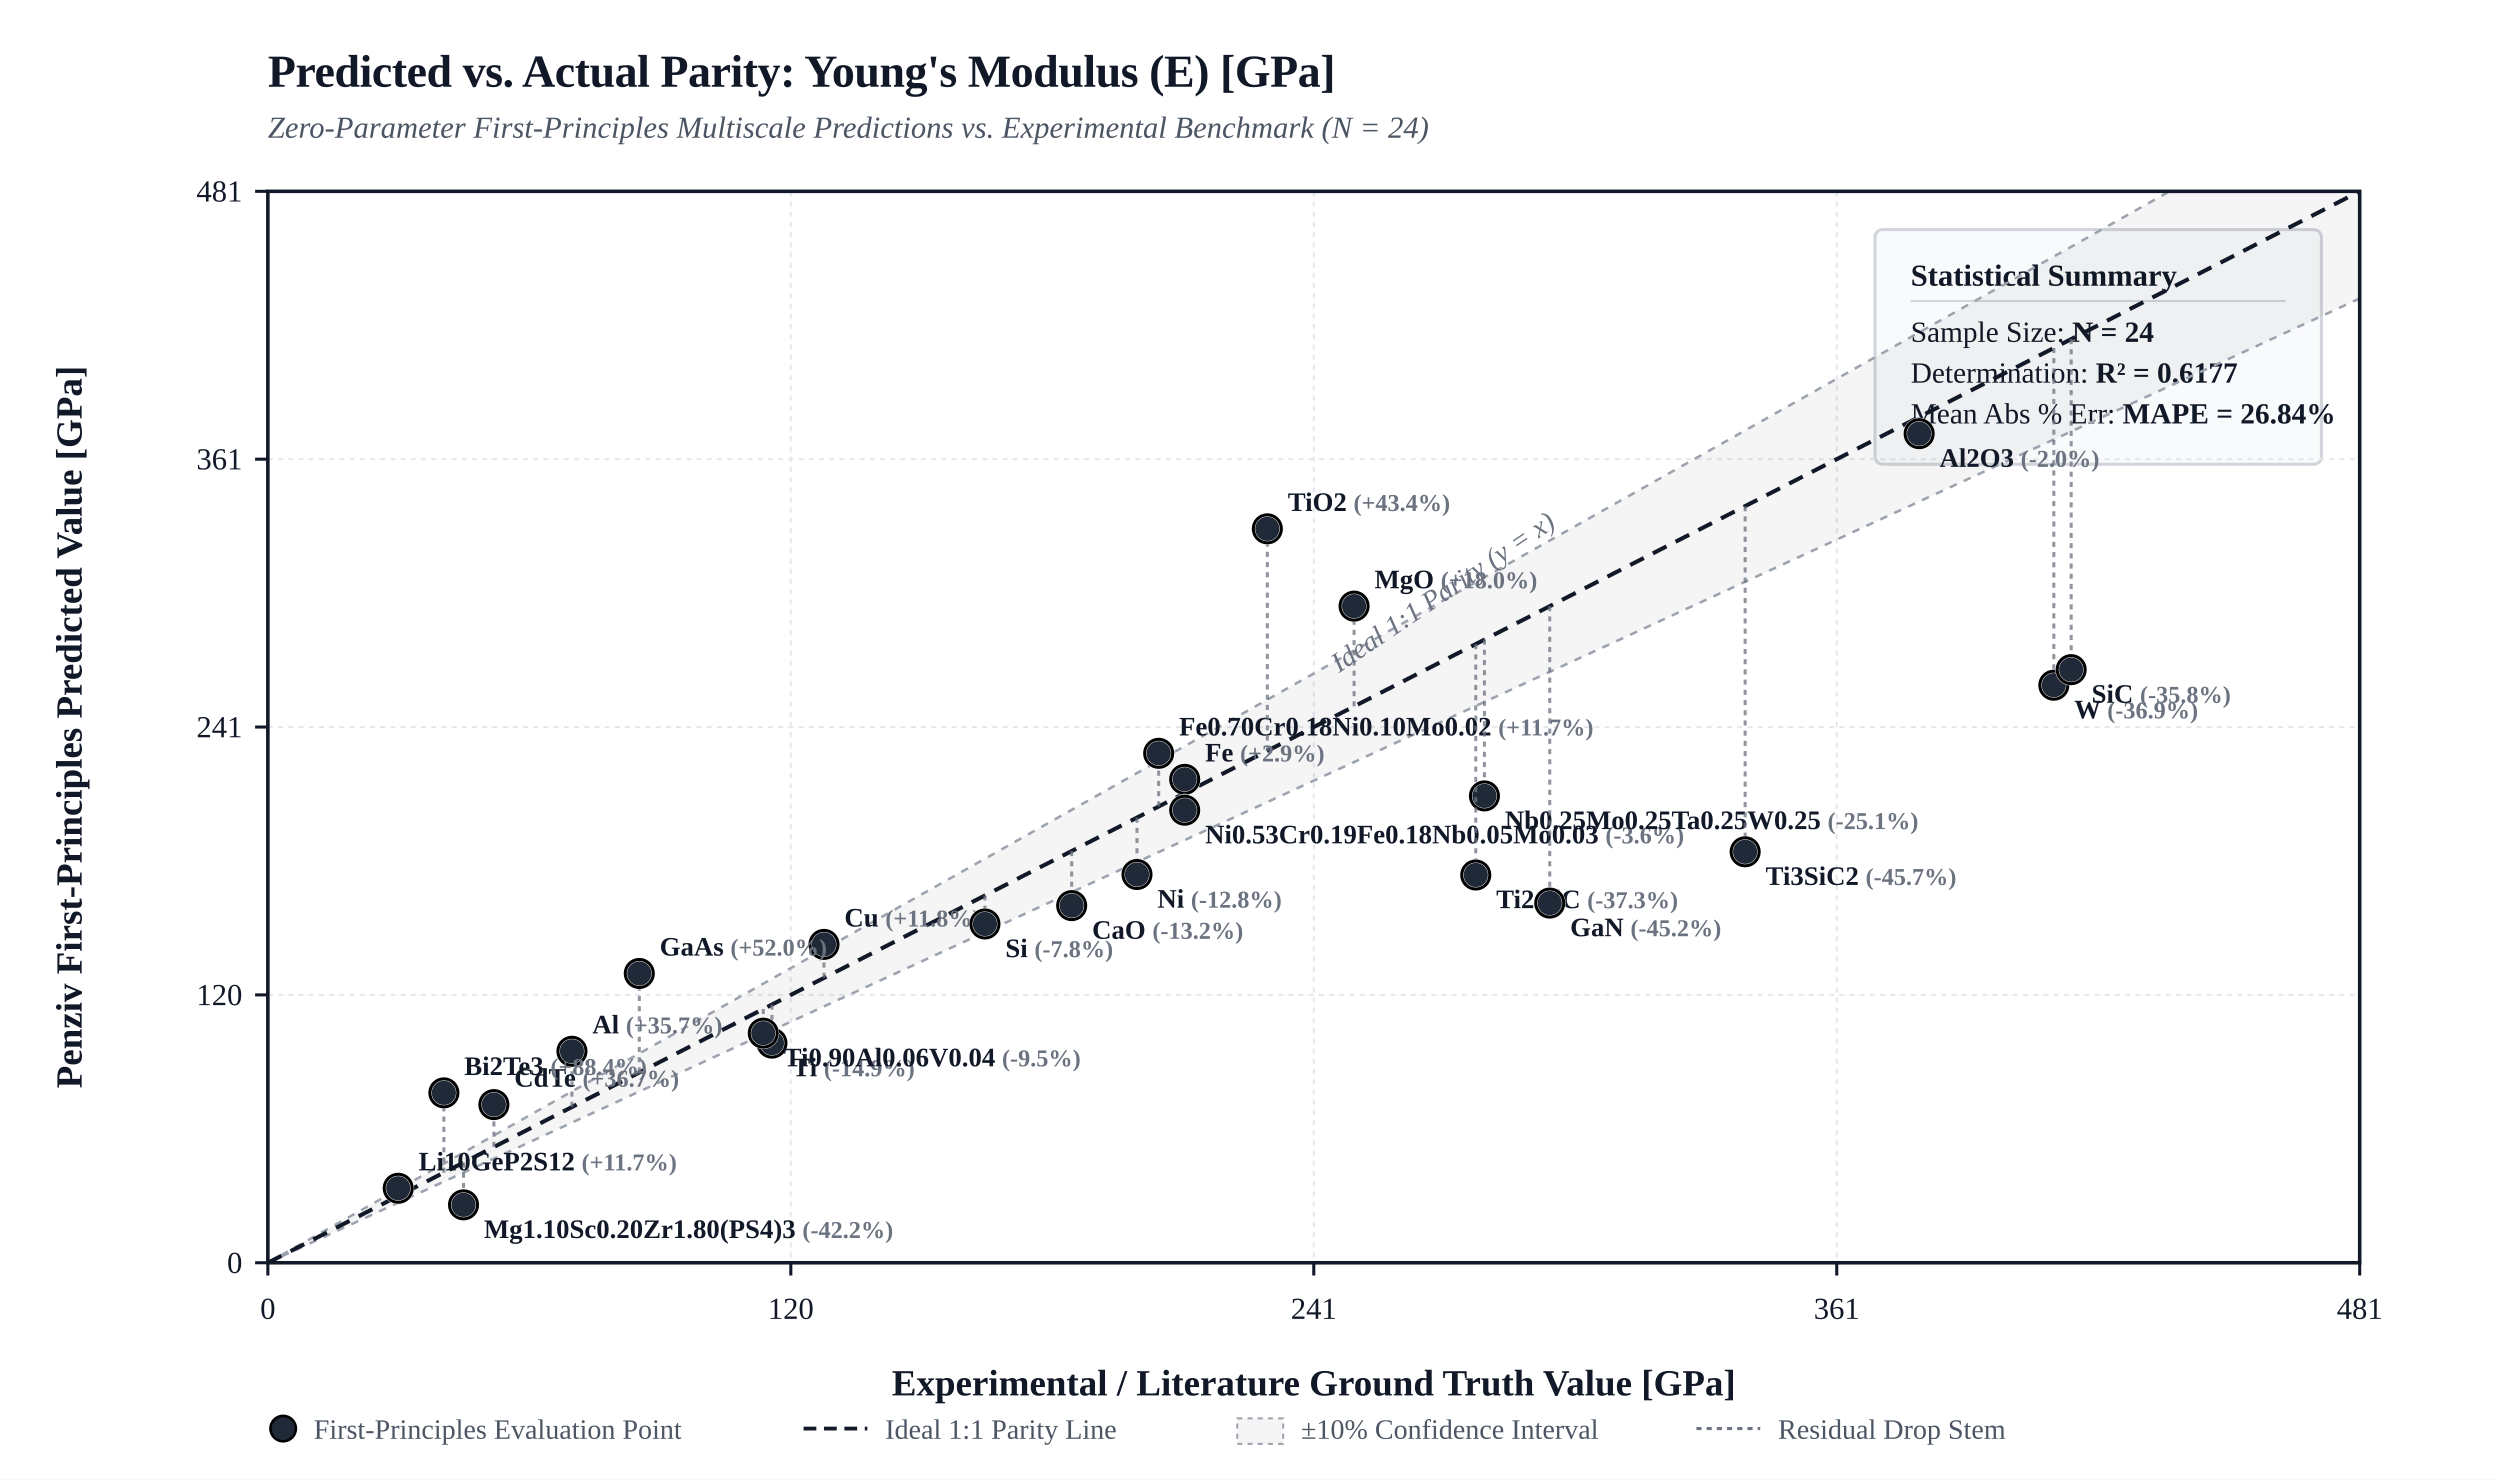
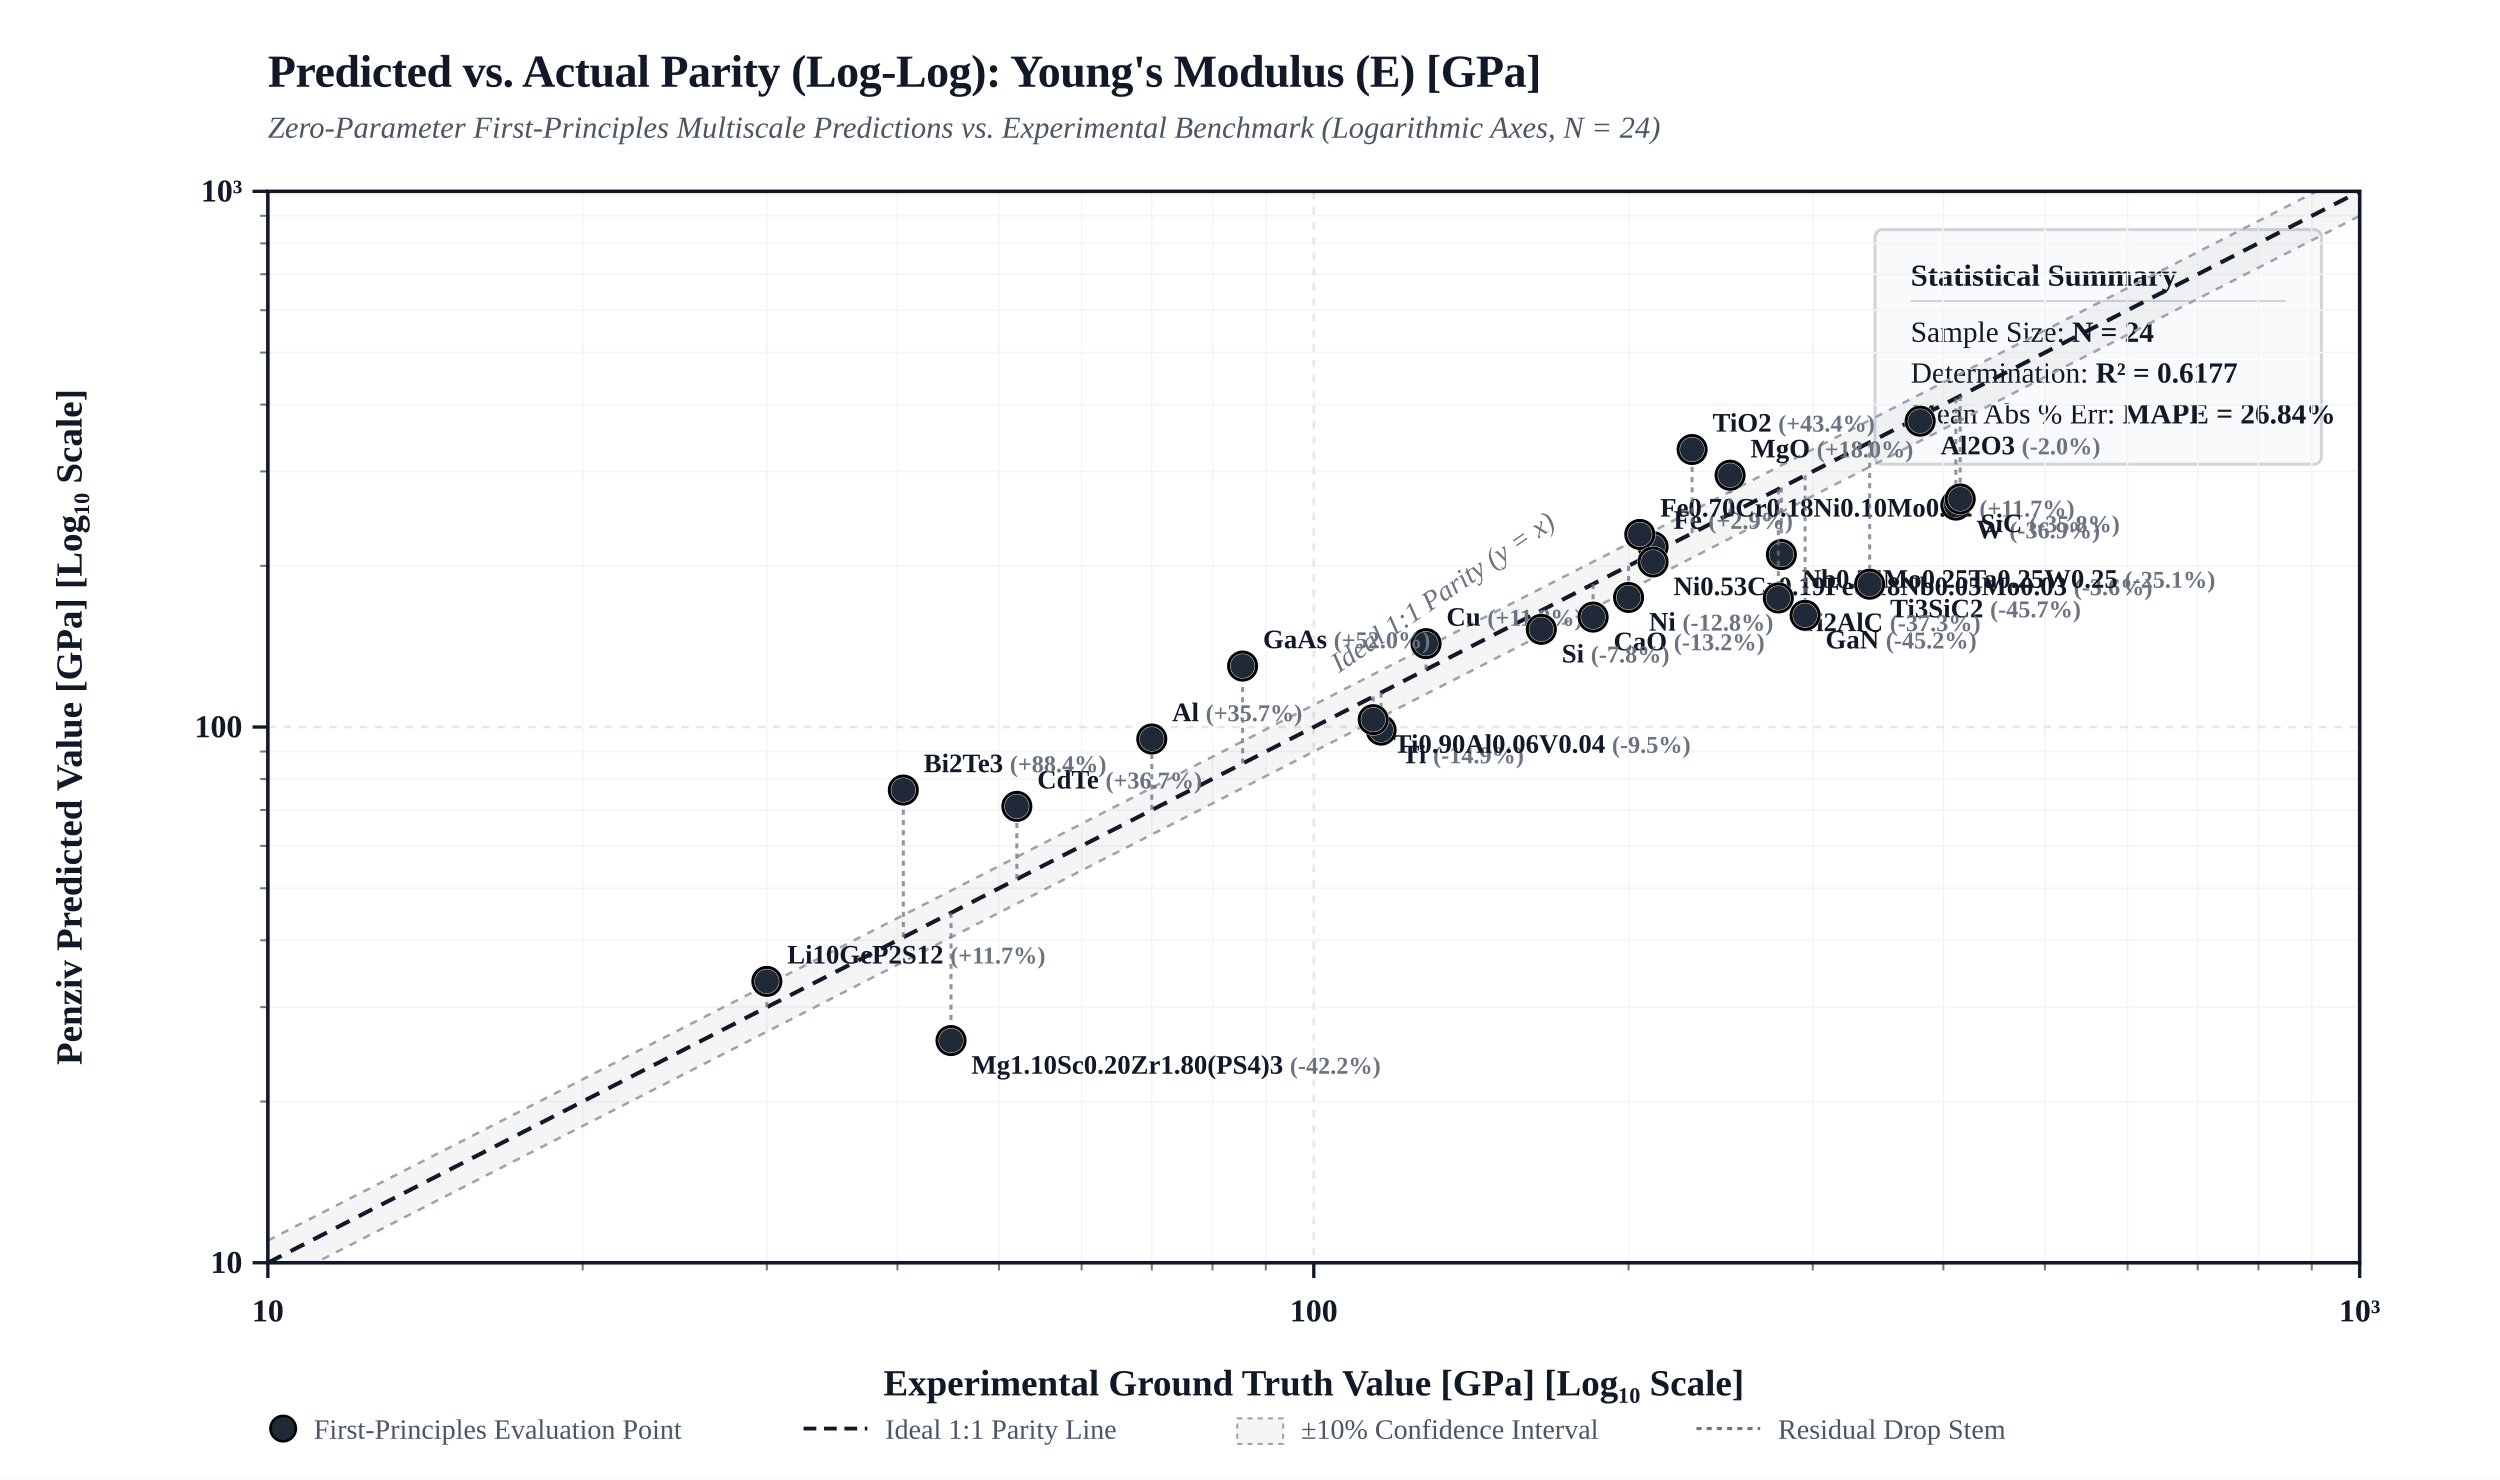
<svg xmlns="http://www.w3.org/2000/svg" viewBox="0 0 980 580" width="100%" height="auto" style="background-color: #FFFFFF; border: 1px solid #E5E7EB; border-radius: 4px; font-family: 'Times New Roman', Times, 'DejaVu Serif', 'TeX Gyre Termes', Georgia, serif;">
  <defs>
    <clipPath id="plotClip">
      <rect x="105" y="75" width="820" height="420" />
    </clipPath>
  </defs>
  <rect x="0" y="0" width="980" height="580" fill="#FFFFFF" />
-   <text x="105" y="34" fill="#111827" font-size="18" font-weight="bold" letter-spacing="-0.01em">Predicted vs. Actual Parity: Young's Modulus (E) [GPa]</text>
-   <text x="105" y="54" fill="#4B5563" font-size="12" font-style="italic">Zero-Parameter First-Principles Multiscale Predictions vs. Experimental Benchmark (N = 24)</text>
+   <text x="105" y="34" fill="#111827" font-size="18" font-weight="bold" letter-spacing="-0.01em">Predicted vs. Actual Parity (Log-Log): Young's Modulus (E) [GPa]</text>
+   <text x="105" y="54" fill="#4B5563" font-size="12" font-style="italic">Zero-Parameter First-Principles Multiscale Predictions vs. Experimental Benchmark (Logarithmic Axes, N = 24)</text>
  <g transform="translate(735, 90)">
    <rect width="175" height="92" rx="3" fill="#F9FAFB" stroke="#D1D5DB" stroke-width="1.2" />
    <text x="14" y="22" fill="#111827" font-size="12" font-weight="bold">Statistical Summary</text>
    <line x1="14" y1="28" x2="161" y2="28" stroke="#D1D5DB" stroke-width="0.8" />
    <text x="14" y="44" fill="#111827" font-size="11.5">Sample Size: <tspan font-weight="bold">N = 24</tspan>
    </text>
    <text x="14" y="60" fill="#111827" font-size="11.5">Determination: <tspan font-weight="bold">R² = 0.6177</tspan>
    </text>
    <text x="14" y="76" fill="#111827" font-size="11.5">Mean Abs % Err: <tspan font-weight="bold">MAPE = 26.84%</tspan>
    </text>
  </g>
-   <line x1="105.0" y1="75" x2="105.0" y2="495" stroke="#E5E7EB" stroke-width="0.8" stroke-dasharray="2,2" />
-   <line x1="105" y1="495.0" x2="925" y2="495.0" stroke="#E5E7EB" stroke-width="0.8" stroke-dasharray="2,2" />
-   <line x1="100" y1="495.0" x2="105" y2="495.0" stroke="#111827" stroke-width="1.2" />
-   <text x="95" y="499.0" fill="#111827" font-size="12" font-weight="500" text-anchor="end">0</text>
-   <line x1="105.0" y1="495" x2="105.0" y2="500" stroke="#111827" stroke-width="1.2" />
-   <text x="105.0" y="517.0" fill="#111827" font-size="12" font-weight="500" text-anchor="middle">0</text>
-   <line x1="310.0" y1="75" x2="310.0" y2="495" stroke="#E5E7EB" stroke-width="0.8" stroke-dasharray="2,2" />
-   <line x1="105" y1="390.0" x2="925" y2="390.0" stroke="#E5E7EB" stroke-width="0.8" stroke-dasharray="2,2" />
-   <line x1="100" y1="390.0" x2="105" y2="390.0" stroke="#111827" stroke-width="1.2" />
-   <text x="95" y="394.0" fill="#111827" font-size="12" font-weight="500" text-anchor="end">120</text>
-   <line x1="310.0" y1="495" x2="310.0" y2="500" stroke="#111827" stroke-width="1.2" />
-   <text x="310.0" y="517.0" fill="#111827" font-size="12" font-weight="500" text-anchor="middle">120</text>
-   <line x1="515.0" y1="75" x2="515.0" y2="495" stroke="#E5E7EB" stroke-width="0.8" stroke-dasharray="2,2" />
-   <line x1="105" y1="285.0" x2="925" y2="285.0" stroke="#E5E7EB" stroke-width="0.8" stroke-dasharray="2,2" />
-   <line x1="100" y1="285.0" x2="105" y2="285.0" stroke="#111827" stroke-width="1.2" />
-   <text x="95" y="289.0" fill="#111827" font-size="12" font-weight="500" text-anchor="end">241</text>
-   <line x1="515.0" y1="495" x2="515.0" y2="500" stroke="#111827" stroke-width="1.2" />
-   <text x="515.0" y="517.0" fill="#111827" font-size="12" font-weight="500" text-anchor="middle">241</text>
-   <line x1="720.0" y1="75" x2="720.0" y2="495" stroke="#E5E7EB" stroke-width="0.8" stroke-dasharray="2,2" />
-   <line x1="105" y1="180.0" x2="925" y2="180.0" stroke="#E5E7EB" stroke-width="0.8" stroke-dasharray="2,2" />
-   <line x1="100" y1="180.0" x2="105" y2="180.0" stroke="#111827" stroke-width="1.2" />
-   <text x="95" y="184.0" fill="#111827" font-size="12" font-weight="500" text-anchor="end">361</text>
-   <line x1="720.0" y1="495" x2="720.0" y2="500" stroke="#111827" stroke-width="1.2" />
-   <text x="720.0" y="517.0" fill="#111827" font-size="12" font-weight="500" text-anchor="middle">361</text>
-   <line x1="925.0" y1="75" x2="925.0" y2="495" stroke="#E5E7EB" stroke-width="0.8" stroke-dasharray="2,2" />
-   <line x1="105" y1="75.0" x2="925" y2="75.0" stroke="#E5E7EB" stroke-width="0.8" stroke-dasharray="2,2" />
-   <line x1="100" y1="75.0" x2="105" y2="75.0" stroke="#111827" stroke-width="1.2" />
-   <text x="95" y="79.0" fill="#111827" font-size="12" font-weight="500" text-anchor="end">481</text>
-   <line x1="925.0" y1="495" x2="925.0" y2="500" stroke="#111827" stroke-width="1.2" />
-   <text x="925.0" y="517.0" fill="#111827" font-size="12" font-weight="500" text-anchor="middle">481</text>
-   <polygon points="105.0,495.0 925.0,33.0 925.0,117.0 105.0,495.0" fill="rgba(0, 0, 0, 0.04)" clip-path="url(#plotClip)" />
-   <line x1="105.0" y1="495.0" x2="925.0" y2="33.0" stroke="#9CA3AF" stroke-width="1.0" stroke-dasharray="3,3" clip-path="url(#plotClip)" />
-   <line x1="105.0" y1="495.0" x2="925.0" y2="117.0" stroke="#9CA3AF" stroke-width="1.0" stroke-dasharray="3,3" clip-path="url(#plotClip)" />
+   <line x1="228.4" y1="75" x2="228.4" y2="495" stroke="#F3F4F6" stroke-width="0.6" />
+   <line x1="105" y1="431.8" x2="925" y2="431.8" stroke="#F3F4F6" stroke-width="0.6" />
+   <line x1="102" y1="431.8" x2="105" y2="431.8" stroke="#111827" stroke-width="0.8" opacity="0.6" />
+   <line x1="228.4" y1="495" x2="228.4" y2="498" stroke="#111827" stroke-width="0.8" opacity="0.6" />
+   <line x1="300.6" y1="75" x2="300.6" y2="495" stroke="#F3F4F6" stroke-width="0.6" />
+   <line x1="105" y1="394.8" x2="925" y2="394.8" stroke="#F3F4F6" stroke-width="0.6" />
+   <line x1="102" y1="394.8" x2="105" y2="394.8" stroke="#111827" stroke-width="0.8" opacity="0.6" />
+   <line x1="300.6" y1="495" x2="300.6" y2="498" stroke="#111827" stroke-width="0.8" opacity="0.6" />
+   <line x1="351.8" y1="75" x2="351.8" y2="495" stroke="#F3F4F6" stroke-width="0.6" />
+   <line x1="105" y1="368.6" x2="925" y2="368.6" stroke="#F3F4F6" stroke-width="0.6" />
+   <line x1="102" y1="368.6" x2="105" y2="368.6" stroke="#111827" stroke-width="0.8" opacity="0.6" />
+   <line x1="351.8" y1="495" x2="351.8" y2="498" stroke="#111827" stroke-width="0.8" opacity="0.6" />
+   <line x1="391.6" y1="75" x2="391.6" y2="495" stroke="#F3F4F6" stroke-width="0.6" />
+   <line x1="105" y1="348.2" x2="925" y2="348.2" stroke="#F3F4F6" stroke-width="0.6" />
+   <line x1="102" y1="348.2" x2="105" y2="348.2" stroke="#111827" stroke-width="0.8" opacity="0.6" />
+   <line x1="391.6" y1="495" x2="391.6" y2="498" stroke="#111827" stroke-width="0.8" opacity="0.6" />
+   <line x1="424.0" y1="75" x2="424.0" y2="495" stroke="#F3F4F6" stroke-width="0.6" />
+   <line x1="105" y1="331.6" x2="925" y2="331.6" stroke="#F3F4F6" stroke-width="0.6" />
+   <line x1="102" y1="331.6" x2="105" y2="331.6" stroke="#111827" stroke-width="0.8" opacity="0.6" />
+   <line x1="424.0" y1="495" x2="424.0" y2="498" stroke="#111827" stroke-width="0.8" opacity="0.6" />
+   <line x1="451.5" y1="75" x2="451.5" y2="495" stroke="#F3F4F6" stroke-width="0.6" />
+   <line x1="105" y1="317.5" x2="925" y2="317.5" stroke="#F3F4F6" stroke-width="0.6" />
+   <line x1="102" y1="317.5" x2="105" y2="317.5" stroke="#111827" stroke-width="0.8" opacity="0.6" />
+   <line x1="451.5" y1="495" x2="451.5" y2="498" stroke="#111827" stroke-width="0.8" opacity="0.6" />
+   <line x1="475.3" y1="75" x2="475.3" y2="495" stroke="#F3F4F6" stroke-width="0.6" />
+   <line x1="105" y1="305.4" x2="925" y2="305.4" stroke="#F3F4F6" stroke-width="0.6" />
+   <line x1="102" y1="305.4" x2="105" y2="305.4" stroke="#111827" stroke-width="0.8" opacity="0.6" />
+   <line x1="475.3" y1="495" x2="475.3" y2="498" stroke="#111827" stroke-width="0.8" opacity="0.6" />
+   <line x1="496.2" y1="75" x2="496.2" y2="495" stroke="#F3F4F6" stroke-width="0.6" />
+   <line x1="105" y1="294.6" x2="925" y2="294.6" stroke="#F3F4F6" stroke-width="0.6" />
+   <line x1="102" y1="294.6" x2="105" y2="294.6" stroke="#111827" stroke-width="0.8" opacity="0.6" />
+   <line x1="496.2" y1="495" x2="496.2" y2="498" stroke="#111827" stroke-width="0.8" opacity="0.6" />
+   <line x1="638.4" y1="75" x2="638.4" y2="495" stroke="#F3F4F6" stroke-width="0.6" />
+   <line x1="105" y1="221.8" x2="925" y2="221.8" stroke="#F3F4F6" stroke-width="0.6" />
+   <line x1="102" y1="221.8" x2="105" y2="221.8" stroke="#111827" stroke-width="0.8" opacity="0.6" />
+   <line x1="638.4" y1="495" x2="638.4" y2="498" stroke="#111827" stroke-width="0.8" opacity="0.6" />
+   <line x1="710.6" y1="75" x2="710.6" y2="495" stroke="#F3F4F6" stroke-width="0.6" />
+   <line x1="105" y1="184.8" x2="925" y2="184.8" stroke="#F3F4F6" stroke-width="0.6" />
+   <line x1="102" y1="184.8" x2="105" y2="184.8" stroke="#111827" stroke-width="0.8" opacity="0.6" />
+   <line x1="710.6" y1="495" x2="710.6" y2="498" stroke="#111827" stroke-width="0.8" opacity="0.6" />
+   <line x1="761.8" y1="75" x2="761.8" y2="495" stroke="#F3F4F6" stroke-width="0.6" />
+   <line x1="105" y1="158.6" x2="925" y2="158.6" stroke="#F3F4F6" stroke-width="0.6" />
+   <line x1="102" y1="158.6" x2="105" y2="158.6" stroke="#111827" stroke-width="0.8" opacity="0.6" />
+   <line x1="761.8" y1="495" x2="761.8" y2="498" stroke="#111827" stroke-width="0.8" opacity="0.6" />
+   <line x1="801.6" y1="75" x2="801.6" y2="495" stroke="#F3F4F6" stroke-width="0.6" />
+   <line x1="105" y1="138.2" x2="925" y2="138.2" stroke="#F3F4F6" stroke-width="0.6" />
+   <line x1="102" y1="138.2" x2="105" y2="138.2" stroke="#111827" stroke-width="0.8" opacity="0.6" />
+   <line x1="801.6" y1="495" x2="801.6" y2="498" stroke="#111827" stroke-width="0.8" opacity="0.6" />
+   <line x1="834.0" y1="75" x2="834.0" y2="495" stroke="#F3F4F6" stroke-width="0.6" />
+   <line x1="105" y1="121.6" x2="925" y2="121.6" stroke="#F3F4F6" stroke-width="0.6" />
+   <line x1="102" y1="121.6" x2="105" y2="121.6" stroke="#111827" stroke-width="0.8" opacity="0.6" />
+   <line x1="834.0" y1="495" x2="834.0" y2="498" stroke="#111827" stroke-width="0.8" opacity="0.6" />
+   <line x1="861.5" y1="75" x2="861.5" y2="495" stroke="#F3F4F6" stroke-width="0.6" />
+   <line x1="105" y1="107.5" x2="925" y2="107.5" stroke="#F3F4F6" stroke-width="0.6" />
+   <line x1="102" y1="107.5" x2="105" y2="107.5" stroke="#111827" stroke-width="0.8" opacity="0.6" />
+   <line x1="861.5" y1="495" x2="861.5" y2="498" stroke="#111827" stroke-width="0.8" opacity="0.6" />
+   <line x1="885.3" y1="75" x2="885.3" y2="495" stroke="#F3F4F6" stroke-width="0.6" />
+   <line x1="105" y1="95.4" x2="925" y2="95.4" stroke="#F3F4F6" stroke-width="0.6" />
+   <line x1="102" y1="95.4" x2="105" y2="95.4" stroke="#111827" stroke-width="0.8" opacity="0.6" />
+   <line x1="885.3" y1="495" x2="885.3" y2="498" stroke="#111827" stroke-width="0.8" opacity="0.6" />
+   <line x1="906.2" y1="75" x2="906.2" y2="495" stroke="#F3F4F6" stroke-width="0.6" />
+   <line x1="105" y1="84.6" x2="925" y2="84.6" stroke="#F3F4F6" stroke-width="0.6" />
+   <line x1="102" y1="84.6" x2="105" y2="84.6" stroke="#111827" stroke-width="0.8" opacity="0.6" />
+   <line x1="906.2" y1="495" x2="906.2" y2="498" stroke="#111827" stroke-width="0.8" opacity="0.6" />
+   <line x1="105.0" y1="75" x2="105.0" y2="495" stroke="#E5E7EB" stroke-width="1.0" stroke-dasharray="3,3" />
+   <line x1="105" y1="495.0" x2="925" y2="495.0" stroke="#E5E7EB" stroke-width="1.0" stroke-dasharray="3,3" />
+   <line x1="99" y1="495.0" x2="105" y2="495.0" stroke="#111827" stroke-width="1.3" />
+   <text x="95" y="499.0" fill="#111827" font-size="12.5" font-weight="bold" text-anchor="end">10</text>
+   <line x1="105.0" y1="495" x2="105.0" y2="501" stroke="#111827" stroke-width="1.3" />
+   <text x="105.0" y="518.0" fill="#111827" font-size="12.5" font-weight="bold" text-anchor="middle">10</text>
+   <line x1="515.0" y1="75" x2="515.0" y2="495" stroke="#E5E7EB" stroke-width="1.0" stroke-dasharray="3,3" />
+   <line x1="105" y1="285.0" x2="925" y2="285.0" stroke="#E5E7EB" stroke-width="1.0" stroke-dasharray="3,3" />
+   <line x1="99" y1="285.0" x2="105" y2="285.0" stroke="#111827" stroke-width="1.3" />
+   <text x="95" y="289.0" fill="#111827" font-size="12.5" font-weight="bold" text-anchor="end">100</text>
+   <line x1="515.0" y1="495" x2="515.0" y2="501" stroke="#111827" stroke-width="1.3" />
+   <text x="515.0" y="518.0" fill="#111827" font-size="12.5" font-weight="bold" text-anchor="middle">100</text>
+   <line x1="925.0" y1="75" x2="925.0" y2="495" stroke="#E5E7EB" stroke-width="1.0" stroke-dasharray="3,3" />
+   <line x1="105" y1="75.0" x2="925" y2="75.0" stroke="#E5E7EB" stroke-width="1.0" stroke-dasharray="3,3" />
+   <line x1="99" y1="75.0" x2="105" y2="75.0" stroke="#111827" stroke-width="1.3" />
+   <text x="95" y="79.0" fill="#111827" font-size="12.5" font-weight="bold" text-anchor="end">10³</text>
+   <line x1="925.0" y1="495" x2="925.0" y2="501" stroke="#111827" stroke-width="1.3" />
+   <text x="925.0" y="518.0" fill="#111827" font-size="12.5" font-weight="bold" text-anchor="middle">10³</text>
+   <polygon points="105.0,486.3 925.0,66.3 925.0,84.6 105.0,504.6" fill="rgba(0, 0, 0, 0.04)" clip-path="url(#plotClip)" />
+   <line x1="105.0" y1="486.3" x2="925.0" y2="66.3" stroke="#9CA3AF" stroke-width="1.0" stroke-dasharray="3,3" clip-path="url(#plotClip)" />
+   <line x1="105.0" y1="504.6" x2="925.0" y2="84.6" stroke="#9CA3AF" stroke-width="1.0" stroke-dasharray="3,3" clip-path="url(#plotClip)" />
  <line x1="105.0" y1="495.0" x2="925.0" y2="75.0" stroke="#111827" stroke-width="1.6" stroke-dasharray="6,4" clip-path="url(#plotClip)" />
  <text x="535.0" y="273.0" fill="#6B7280" font-size="11" font-style="italic" transform="rotate(-34 515.0 285.0)">Ideal 1:1 Parity (y = x)</text>
  <rect x="105" y="75" width="820" height="420" fill="none" stroke="#111827" stroke-width="1.4" />
-   <text x="515.0" y="547.0" fill="#111827" font-size="14.5" font-weight="bold" text-anchor="middle">Experimental / Literature Ground Truth Value [GPa]</text>
-   <text x="32" y="285.0" fill="#111827" font-size="14.5" font-weight="bold" text-anchor="middle" transform="rotate(-90 32 285.0)">Penziv First-Principles Predicted Value [GPa]</text>
-   <line x1="323.0" y1="383.3" x2="323.0" y2="370.2" stroke="#6B7280" stroke-width="1.2" stroke-dasharray="2,2" opacity="0.75" clip-path="url(#plotClip)" />
-   <circle cx="323.0" cy="370.2" r="5.5" fill="#1F2937" stroke="#FFFFFF" stroke-width="1.5" />
-   <circle cx="323.0" cy="370.2" r="5.5" fill="none" stroke="#000000" stroke-width="1.2" />
-   <text x="331.0" y="363.2" fill="#111827" font-size="10.5" font-weight="600" text-anchor="start">Cu <tspan fill="#6B7280" font-size="9.5">(+11.8%)</tspan>
-   </text>
-   <line x1="224.2" y1="433.9" x2="224.2" y2="412.1" stroke="#6B7280" stroke-width="1.2" stroke-dasharray="2,2" opacity="0.75" clip-path="url(#plotClip)" />
-   <circle cx="224.2" cy="412.1" r="5.5" fill="#1F2937" stroke="#FFFFFF" stroke-width="1.5" />
-   <circle cx="224.2" cy="412.1" r="5.5" fill="none" stroke="#000000" stroke-width="1.2" />
-   <text x="232.2" y="405.1" fill="#111827" font-size="10.5" font-weight="600" text-anchor="start">Al <tspan fill="#6B7280" font-size="9.5">(+35.7%)</tspan>
-   </text>
-   <line x1="445.7" y1="320.5" x2="445.7" y2="342.8" stroke="#6B7280" stroke-width="1.2" stroke-dasharray="2,2" opacity="0.75" clip-path="url(#plotClip)" />
-   <circle cx="445.7" cy="342.8" r="5.5" fill="#1F2937" stroke="#FFFFFF" stroke-width="1.5" />
-   <circle cx="445.7" cy="342.8" r="5.5" fill="none" stroke="#000000" stroke-width="1.2" />
-   <text x="453.7" y="355.8" fill="#111827" font-size="10.5" font-weight="600" text-anchor="start">Ni <tspan fill="#6B7280" font-size="9.5">(-12.8%)</tspan>
-   </text>
-   <line x1="302.6" y1="393.8" x2="302.6" y2="408.9" stroke="#6B7280" stroke-width="1.2" stroke-dasharray="2,2" opacity="0.75" clip-path="url(#plotClip)" />
-   <circle cx="302.6" cy="408.9" r="5.5" fill="#1F2937" stroke="#FFFFFF" stroke-width="1.5" />
-   <circle cx="302.6" cy="408.9" r="5.5" fill="none" stroke="#000000" stroke-width="1.2" />
-   <text x="310.6" y="421.9" fill="#111827" font-size="10.5" font-weight="600" text-anchor="start">Ti <tspan fill="#6B7280" font-size="9.5">(-14.9%)</tspan>
-   </text>
-   <line x1="805.1" y1="136.4" x2="805.1" y2="268.6" stroke="#6B7280" stroke-width="1.2" stroke-dasharray="2,2" opacity="0.75" clip-path="url(#plotClip)" />
-   <circle cx="805.1" cy="268.6" r="5.5" fill="#1F2937" stroke="#FFFFFF" stroke-width="1.5" />
-   <circle cx="805.1" cy="268.6" r="5.5" fill="none" stroke="#000000" stroke-width="1.2" />
-   <text x="813.1" y="281.6" fill="#111827" font-size="10.5" font-weight="600" text-anchor="start">W <tspan fill="#6B7280" font-size="9.5">(-36.9%)</tspan>
-   </text>
-   <line x1="464.4" y1="310.9" x2="464.4" y2="305.5" stroke="#6B7280" stroke-width="1.2" stroke-dasharray="2,2" opacity="0.75" clip-path="url(#plotClip)" />
-   <circle cx="464.4" cy="305.5" r="5.5" fill="#1F2937" stroke="#FFFFFF" stroke-width="1.5" />
-   <circle cx="464.4" cy="305.5" r="5.5" fill="none" stroke="#000000" stroke-width="1.2" />
-   <text x="472.4" y="298.5" fill="#111827" font-size="10.5" font-weight="600" text-anchor="start">Fe <tspan fill="#6B7280" font-size="9.5">(+2.9%)</tspan>
-   </text>
-   <line x1="454.2" y1="316.1" x2="454.2" y2="295.3" stroke="#6B7280" stroke-width="1.2" stroke-dasharray="2,2" opacity="0.75" clip-path="url(#plotClip)" />
-   <circle cx="454.2" cy="295.3" r="5.5" fill="#1F2937" stroke="#FFFFFF" stroke-width="1.5" />
-   <circle cx="454.2" cy="295.3" r="5.5" fill="none" stroke="#000000" stroke-width="1.2" />
-   <text x="462.2" y="288.3" fill="#111827" font-size="10.5" font-weight="600" text-anchor="start">Fe0.70Cr0.18Ni0.10Mo0.02 <tspan fill="#6B7280" font-size="9.5">(+11.7%)</tspan>
-   </text>
-   <line x1="464.4" y1="310.9" x2="464.4" y2="317.6" stroke="#6B7280" stroke-width="1.2" stroke-dasharray="2,2" opacity="0.75" clip-path="url(#plotClip)" />
-   <circle cx="464.4" cy="317.6" r="5.5" fill="#1F2937" stroke="#FFFFFF" stroke-width="1.5" />
-   <circle cx="464.4" cy="317.6" r="5.5" fill="none" stroke="#000000" stroke-width="1.2" />
-   <text x="472.4" y="330.6" fill="#111827" font-size="10.5" font-weight="600" text-anchor="start">Ni0.53Cr0.19Fe0.18Nb0.05Mo0.03 <tspan fill="#6B7280" font-size="9.5">(-3.6%)</tspan>
-   </text>
-   <line x1="299.2" y1="395.5" x2="299.2" y2="405.0" stroke="#6B7280" stroke-width="1.2" stroke-dasharray="2,2" opacity="0.75" clip-path="url(#plotClip)" />
-   <circle cx="299.2" cy="405.0" r="5.5" fill="#1F2937" stroke="#FFFFFF" stroke-width="1.5" />
-   <circle cx="299.2" cy="405.0" r="5.5" fill="none" stroke="#000000" stroke-width="1.2" />
-   <text x="307.2" y="418.0" fill="#111827" font-size="10.5" font-weight="600" text-anchor="start">Ti0.90Al0.06V0.04 <tspan fill="#6B7280" font-size="9.5">(-9.5%)</tspan>
-   </text>
-   <line x1="581.9" y1="250.7" x2="581.9" y2="312.0" stroke="#6B7280" stroke-width="1.2" stroke-dasharray="2,2" opacity="0.75" clip-path="url(#plotClip)" />
-   <circle cx="581.9" cy="312.0" r="5.5" fill="#1F2937" stroke="#FFFFFF" stroke-width="1.5" />
-   <circle cx="581.9" cy="312.0" r="5.5" fill="none" stroke="#000000" stroke-width="1.2" />
-   <text x="589.9" y="325.0" fill="#111827" font-size="10.5" font-weight="600" text-anchor="start">Nb0.25Mo0.25Ta0.25W0.25 <tspan fill="#6B7280" font-size="9.5">(-25.1%)</tspan>
-   </text>
-   <line x1="684.1" y1="198.4" x2="684.1" y2="333.9" stroke="#6B7280" stroke-width="1.2" stroke-dasharray="2,2" opacity="0.75" clip-path="url(#plotClip)" />
-   <circle cx="684.1" cy="333.9" r="5.5" fill="#1F2937" stroke="#FFFFFF" stroke-width="1.5" />
-   <circle cx="684.1" cy="333.9" r="5.5" fill="none" stroke="#000000" stroke-width="1.2" />
-   <text x="692.1" y="346.9" fill="#111827" font-size="10.5" font-weight="600" text-anchor="start">Ti3SiC2 <tspan fill="#6B7280" font-size="9.5">(-45.7%)</tspan>
-   </text>
-   <line x1="578.5" y1="252.5" x2="578.5" y2="343.0" stroke="#6B7280" stroke-width="1.2" stroke-dasharray="2,2" opacity="0.75" clip-path="url(#plotClip)" />
-   <circle cx="578.5" cy="343.0" r="5.5" fill="#1F2937" stroke="#FFFFFF" stroke-width="1.5" />
-   <circle cx="578.5" cy="343.0" r="5.5" fill="none" stroke="#000000" stroke-width="1.2" />
-   <text x="586.5" y="356.0" fill="#111827" font-size="10.5" font-weight="600" text-anchor="start">Ti2AlC <tspan fill="#6B7280" font-size="9.5">(-37.3%)</tspan>
-   </text>
-   <line x1="420.1" y1="333.6" x2="420.1" y2="355.0" stroke="#6B7280" stroke-width="1.2" stroke-dasharray="2,2" opacity="0.75" clip-path="url(#plotClip)" />
-   <circle cx="420.1" cy="355.0" r="5.5" fill="#1F2937" stroke="#FFFFFF" stroke-width="1.5" />
-   <circle cx="420.1" cy="355.0" r="5.5" fill="none" stroke="#000000" stroke-width="1.2" />
-   <text x="428.1" y="368.0" fill="#111827" font-size="10.5" font-weight="600" text-anchor="start">CaO <tspan fill="#6B7280" font-size="9.5">(-13.2%)</tspan>
-   </text>
-   <line x1="530.8" y1="276.9" x2="530.8" y2="237.6" stroke="#6B7280" stroke-width="1.2" stroke-dasharray="2,2" opacity="0.75" clip-path="url(#plotClip)" />
-   <circle cx="530.8" cy="237.6" r="5.5" fill="#1F2937" stroke="#FFFFFF" stroke-width="1.5" />
-   <circle cx="530.8" cy="237.6" r="5.5" fill="none" stroke="#000000" stroke-width="1.2" />
-   <text x="538.8" y="230.6" fill="#111827" font-size="10.5" font-weight="600" text-anchor="start">MgO <tspan fill="#6B7280" font-size="9.5">(+18.0%)</tspan>
-   </text>
-   <line x1="752.3" y1="163.5" x2="752.3" y2="170.0" stroke="#6B7280" stroke-width="1.2" stroke-dasharray="2,2" opacity="0.75" clip-path="url(#plotClip)" />
-   <circle cx="752.3" cy="170.0" r="5.5" fill="#1F2937" stroke="#FFFFFF" stroke-width="1.5" />
-   <circle cx="752.3" cy="170.0" r="5.5" fill="none" stroke="#000000" stroke-width="1.2" />
-   <text x="760.3" y="183.0" fill="#111827" font-size="10.5" font-weight="600" text-anchor="start">Al2O3 <tspan fill="#6B7280" font-size="9.5">(-2.0%)</tspan>
-   </text>
-   <line x1="496.8" y1="294.3" x2="496.8" y2="207.3" stroke="#6B7280" stroke-width="1.2" stroke-dasharray="2,2" opacity="0.75" clip-path="url(#plotClip)" />
-   <circle cx="496.8" cy="207.3" r="5.5" fill="#1F2937" stroke="#FFFFFF" stroke-width="1.5" />
-   <circle cx="496.8" cy="207.3" r="5.5" fill="none" stroke="#000000" stroke-width="1.2" />
-   <text x="504.8" y="200.3" fill="#111827" font-size="10.5" font-weight="600" text-anchor="start">TiO2 <tspan fill="#6B7280" font-size="9.5">(+43.4%)</tspan>
-   </text>
-   <line x1="811.9" y1="132.9" x2="811.9" y2="262.5" stroke="#6B7280" stroke-width="1.2" stroke-dasharray="2,2" opacity="0.75" clip-path="url(#plotClip)" />
-   <circle cx="811.9" cy="262.5" r="5.5" fill="#1F2937" stroke="#FFFFFF" stroke-width="1.5" />
-   <circle cx="811.9" cy="262.5" r="5.5" fill="none" stroke="#000000" stroke-width="1.2" />
-   <text x="819.9" y="275.5" fill="#111827" font-size="10.5" font-weight="600" text-anchor="start">SiC <tspan fill="#6B7280" font-size="9.5">(-35.8%)</tspan>
-   </text>
-   <line x1="607.5" y1="237.6" x2="607.5" y2="354.0" stroke="#6B7280" stroke-width="1.2" stroke-dasharray="2,2" opacity="0.75" clip-path="url(#plotClip)" />
-   <circle cx="607.5" cy="354.0" r="5.5" fill="#1F2937" stroke="#FFFFFF" stroke-width="1.5" />
-   <circle cx="607.5" cy="354.0" r="5.5" fill="none" stroke="#000000" stroke-width="1.2" />
-   <text x="615.5" y="367.0" fill="#111827" font-size="10.5" font-weight="600" text-anchor="start">GaN <tspan fill="#6B7280" font-size="9.5">(-45.2%)</tspan>
-   </text>
-   <line x1="386.1" y1="351.0" x2="386.1" y2="362.2" stroke="#6B7280" stroke-width="1.2" stroke-dasharray="2,2" opacity="0.75" clip-path="url(#plotClip)" />
-   <circle cx="386.1" cy="362.2" r="5.5" fill="#1F2937" stroke="#FFFFFF" stroke-width="1.5" />
-   <circle cx="386.1" cy="362.2" r="5.5" fill="none" stroke="#000000" stroke-width="1.2" />
-   <text x="394.1" y="375.2" fill="#111827" font-size="10.5" font-weight="600" text-anchor="start">Si <tspan fill="#6B7280" font-size="9.5">(-7.8%)</tspan>
-   </text>
-   <line x1="250.6" y1="420.4" x2="250.6" y2="381.6" stroke="#6B7280" stroke-width="1.2" stroke-dasharray="2,2" opacity="0.75" clip-path="url(#plotClip)" />
-   <circle cx="250.6" cy="381.6" r="5.5" fill="#1F2937" stroke="#FFFFFF" stroke-width="1.5" />
-   <circle cx="250.6" cy="381.6" r="5.5" fill="none" stroke="#000000" stroke-width="1.2" />
-   <text x="258.6" y="374.6" fill="#111827" font-size="10.5" font-weight="600" text-anchor="start">GaAs <tspan fill="#6B7280" font-size="9.5">(+52.0%)</tspan>
-   </text>
-   <line x1="193.6" y1="449.6" x2="193.6" y2="433.0" stroke="#6B7280" stroke-width="1.2" stroke-dasharray="2,2" opacity="0.75" clip-path="url(#plotClip)" />
-   <circle cx="193.6" cy="433.0" r="5.5" fill="#1F2937" stroke="#FFFFFF" stroke-width="1.5" />
-   <circle cx="193.6" cy="433.0" r="5.5" fill="none" stroke="#000000" stroke-width="1.2" />
-   <text x="201.6" y="426.0" fill="#111827" font-size="10.5" font-weight="600" text-anchor="start">CdTe <tspan fill="#6B7280" font-size="9.5">(+36.7%)</tspan>
-   </text>
-   <line x1="174.0" y1="459.7" x2="174.0" y2="428.4" stroke="#6B7280" stroke-width="1.2" stroke-dasharray="2,2" opacity="0.75" clip-path="url(#plotClip)" />
-   <circle cx="174.0" cy="428.4" r="5.5" fill="#1F2937" stroke="#FFFFFF" stroke-width="1.5" />
-   <circle cx="174.0" cy="428.4" r="5.5" fill="none" stroke="#000000" stroke-width="1.2" />
-   <text x="182.0" y="421.4" fill="#111827" font-size="10.5" font-weight="600" text-anchor="start">Bi2Te3 <tspan fill="#6B7280" font-size="9.5">(+88.4%)</tspan>
-   </text>
-   <line x1="181.7" y1="455.7" x2="181.7" y2="472.3" stroke="#6B7280" stroke-width="1.2" stroke-dasharray="2,2" opacity="0.75" clip-path="url(#plotClip)" />
-   <circle cx="181.7" cy="472.3" r="5.5" fill="#1F2937" stroke="#FFFFFF" stroke-width="1.5" />
-   <circle cx="181.7" cy="472.3" r="5.5" fill="none" stroke="#000000" stroke-width="1.2" />
-   <text x="189.7" y="485.3" fill="#111827" font-size="10.5" font-weight="600" text-anchor="start">Mg1.10Sc0.20Zr1.80(PS4)3 <tspan fill="#6B7280" font-size="9.5">(-42.2%)</tspan>
-   </text>
-   <line x1="156.1" y1="468.8" x2="156.1" y2="465.8" stroke="#6B7280" stroke-width="1.2" stroke-dasharray="2,2" opacity="0.75" clip-path="url(#plotClip)" />
-   <circle cx="156.1" cy="465.8" r="5.5" fill="#1F2937" stroke="#FFFFFF" stroke-width="1.5" />
-   <circle cx="156.1" cy="465.8" r="5.5" fill="none" stroke="#000000" stroke-width="1.2" />
-   <text x="164.1" y="458.8" fill="#111827" font-size="10.5" font-weight="600" text-anchor="start">Li10GeP2S12 <tspan fill="#6B7280" font-size="9.5">(+11.7%)</tspan>
+   <text x="515.0" y="547.0" fill="#111827" font-size="14.5" font-weight="bold" text-anchor="middle">Experimental Ground Truth Value [GPa] [Log₁₀ Scale]</text>
+   <text x="32" y="285.0" fill="#111827" font-size="14.5" font-weight="bold" text-anchor="middle" transform="rotate(-90 32 285.0)">Penziv Predicted Value [GPa] [Log₁₀ Scale]</text>
+   <line x1="559.0" y1="262.5" x2="559.0" y2="252.3" stroke="#6B7280" stroke-width="1.2" stroke-dasharray="2,2" opacity="0.75" clip-path="url(#plotClip)" />
+   <circle cx="559.0" cy="252.3" r="5.5" fill="#1F2937" stroke="#FFFFFF" stroke-width="1.5" />
+   <circle cx="559.0" cy="252.3" r="5.5" fill="none" stroke="#000000" stroke-width="1.2" />
+   <text x="567.0" y="245.3" fill="#111827" font-size="10.5" font-weight="600" text-anchor="start">Cu <tspan fill="#6B7280" font-size="9.5">(+11.8%)</tspan>
+   </text>
+   <line x1="451.5" y1="317.5" x2="451.5" y2="289.7" stroke="#6B7280" stroke-width="1.2" stroke-dasharray="2,2" opacity="0.75" clip-path="url(#plotClip)" />
+   <circle cx="451.5" cy="289.7" r="5.5" fill="#1F2937" stroke="#FFFFFF" stroke-width="1.5" />
+   <circle cx="451.5" cy="289.7" r="5.5" fill="none" stroke="#000000" stroke-width="1.2" />
+   <text x="459.5" y="282.7" fill="#111827" font-size="10.5" font-weight="600" text-anchor="start">Al <tspan fill="#6B7280" font-size="9.5">(+35.7%)</tspan>
+   </text>
+   <line x1="638.4" y1="221.8" x2="638.4" y2="234.2" stroke="#6B7280" stroke-width="1.2" stroke-dasharray="2,2" opacity="0.75" clip-path="url(#plotClip)" />
+   <circle cx="638.4" cy="234.2" r="5.5" fill="#1F2937" stroke="#FFFFFF" stroke-width="1.5" />
+   <circle cx="638.4" cy="234.2" r="5.5" fill="none" stroke="#000000" stroke-width="1.2" />
+   <text x="646.4" y="247.2" fill="#111827" font-size="10.5" font-weight="600" text-anchor="start">Ni <tspan fill="#6B7280" font-size="9.5">(-12.8%)</tspan>
+   </text>
+   <line x1="541.4" y1="271.5" x2="541.4" y2="286.2" stroke="#6B7280" stroke-width="1.2" stroke-dasharray="2,2" opacity="0.75" clip-path="url(#plotClip)" />
+   <circle cx="541.4" cy="286.2" r="5.5" fill="#1F2937" stroke="#FFFFFF" stroke-width="1.5" />
+   <circle cx="541.4" cy="286.2" r="5.5" fill="none" stroke="#000000" stroke-width="1.2" />
+   <text x="549.4" y="299.2" fill="#111827" font-size="10.5" font-weight="600" text-anchor="start">Ti <tspan fill="#6B7280" font-size="9.5">(-14.9%)</tspan>
+   </text>
+   <line x1="766.7" y1="156.1" x2="766.7" y2="198.0" stroke="#6B7280" stroke-width="1.2" stroke-dasharray="2,2" opacity="0.75" clip-path="url(#plotClip)" />
+   <circle cx="766.7" cy="198.0" r="5.5" fill="#1F2937" stroke="#FFFFFF" stroke-width="1.5" />
+   <circle cx="766.7" cy="198.0" r="5.5" fill="none" stroke="#000000" stroke-width="1.2" />
+   <text x="774.7" y="211.0" fill="#111827" font-size="10.5" font-weight="600" text-anchor="start">W <tspan fill="#6B7280" font-size="9.5">(-36.9%)</tspan>
+   </text>
+   <line x1="648.0" y1="216.9" x2="648.0" y2="214.3" stroke="#6B7280" stroke-width="1.2" stroke-dasharray="2,2" opacity="0.75" clip-path="url(#plotClip)" />
+   <circle cx="648.0" cy="214.3" r="5.5" fill="#1F2937" stroke="#FFFFFF" stroke-width="1.5" />
+   <circle cx="648.0" cy="214.3" r="5.5" fill="none" stroke="#000000" stroke-width="1.2" />
+   <text x="656.0" y="207.3" fill="#111827" font-size="10.5" font-weight="600" text-anchor="start">Fe <tspan fill="#6B7280" font-size="9.5">(+2.9%)</tspan>
+   </text>
+   <line x1="642.8" y1="219.5" x2="642.8" y2="209.5" stroke="#6B7280" stroke-width="1.2" stroke-dasharray="2,2" opacity="0.75" clip-path="url(#plotClip)" />
+   <circle cx="642.8" cy="209.5" r="5.5" fill="#1F2937" stroke="#FFFFFF" stroke-width="1.5" />
+   <circle cx="642.8" cy="209.5" r="5.5" fill="none" stroke="#000000" stroke-width="1.2" />
+   <text x="650.8" y="202.5" fill="#111827" font-size="10.5" font-weight="600" text-anchor="start">Fe0.70Cr0.18Ni0.10Mo0.02 <tspan fill="#6B7280" font-size="9.5">(+11.7%)</tspan>
+   </text>
+   <line x1="648.0" y1="216.9" x2="648.0" y2="220.3" stroke="#6B7280" stroke-width="1.2" stroke-dasharray="2,2" opacity="0.75" clip-path="url(#plotClip)" />
+   <circle cx="648.0" cy="220.3" r="5.5" fill="#1F2937" stroke="#FFFFFF" stroke-width="1.5" />
+   <circle cx="648.0" cy="220.3" r="5.5" fill="none" stroke="#000000" stroke-width="1.2" />
+   <text x="656.0" y="233.3" fill="#111827" font-size="10.5" font-weight="600" text-anchor="start">Ni0.53Cr0.19Fe0.18Nb0.05Mo0.03 <tspan fill="#6B7280" font-size="9.5">(-3.6%)</tspan>
+   </text>
+   <line x1="538.3" y1="273.0" x2="538.3" y2="282.1" stroke="#6B7280" stroke-width="1.2" stroke-dasharray="2,2" opacity="0.75" clip-path="url(#plotClip)" />
+   <circle cx="538.3" cy="282.1" r="5.5" fill="#1F2937" stroke="#FFFFFF" stroke-width="1.5" />
+   <circle cx="538.3" cy="282.1" r="5.5" fill="none" stroke="#000000" stroke-width="1.2" />
+   <text x="546.3" y="295.1" fill="#111827" font-size="10.5" font-weight="600" text-anchor="start">Ti0.90Al0.06V0.04 <tspan fill="#6B7280" font-size="9.5">(-9.5%)</tspan>
+   </text>
+   <line x1="698.3" y1="191.1" x2="698.3" y2="217.4" stroke="#6B7280" stroke-width="1.2" stroke-dasharray="2,2" opacity="0.75" clip-path="url(#plotClip)" />
+   <circle cx="698.3" cy="217.4" r="5.5" fill="#1F2937" stroke="#FFFFFF" stroke-width="1.5" />
+   <circle cx="698.3" cy="217.4" r="5.5" fill="none" stroke="#000000" stroke-width="1.2" />
+   <text x="706.3" y="230.4" fill="#111827" font-size="10.5" font-weight="600" text-anchor="start">Nb0.25Mo0.25Ta0.25W0.25 <tspan fill="#6B7280" font-size="9.5">(-25.1%)</tspan>
+   </text>
+   <line x1="732.9" y1="173.4" x2="732.9" y2="229.0" stroke="#6B7280" stroke-width="1.2" stroke-dasharray="2,2" opacity="0.75" clip-path="url(#plotClip)" />
+   <circle cx="732.9" cy="229.0" r="5.5" fill="#1F2937" stroke="#FFFFFF" stroke-width="1.5" />
+   <circle cx="732.9" cy="229.0" r="5.5" fill="none" stroke="#000000" stroke-width="1.2" />
+   <text x="740.9" y="242.0" fill="#111827" font-size="10.5" font-weight="600" text-anchor="start">Ti3SiC2 <tspan fill="#6B7280" font-size="9.5">(-45.7%)</tspan>
+   </text>
+   <line x1="697.1" y1="191.8" x2="697.1" y2="234.4" stroke="#6B7280" stroke-width="1.2" stroke-dasharray="2,2" opacity="0.75" clip-path="url(#plotClip)" />
+   <circle cx="697.1" cy="234.4" r="5.5" fill="#1F2937" stroke="#FFFFFF" stroke-width="1.5" />
+   <circle cx="697.1" cy="234.4" r="5.5" fill="none" stroke="#000000" stroke-width="1.2" />
+   <text x="705.1" y="247.4" fill="#111827" font-size="10.5" font-weight="600" text-anchor="start">Ti2AlC <tspan fill="#6B7280" font-size="9.5">(-37.3%)</tspan>
+   </text>
+   <line x1="624.5" y1="228.9" x2="624.5" y2="241.9" stroke="#6B7280" stroke-width="1.2" stroke-dasharray="2,2" opacity="0.75" clip-path="url(#plotClip)" />
+   <circle cx="624.5" cy="241.9" r="5.5" fill="#1F2937" stroke="#FFFFFF" stroke-width="1.5" />
+   <circle cx="624.5" cy="241.9" r="5.5" fill="none" stroke="#000000" stroke-width="1.2" />
+   <text x="632.5" y="254.9" fill="#111827" font-size="10.5" font-weight="600" text-anchor="start">CaO <tspan fill="#6B7280" font-size="9.5">(-13.2%)</tspan>
+   </text>
+   <line x1="678.2" y1="201.4" x2="678.2" y2="186.3" stroke="#6B7280" stroke-width="1.2" stroke-dasharray="2,2" opacity="0.75" clip-path="url(#plotClip)" />
+   <circle cx="678.2" cy="186.3" r="5.5" fill="#1F2937" stroke="#FFFFFF" stroke-width="1.5" />
+   <circle cx="678.2" cy="186.3" r="5.5" fill="none" stroke="#000000" stroke-width="1.2" />
+   <text x="686.2" y="179.3" fill="#111827" font-size="10.5" font-weight="600" text-anchor="start">MgO <tspan fill="#6B7280" font-size="9.5">(+18.0%)</tspan>
+   </text>
+   <line x1="752.7" y1="163.2" x2="752.7" y2="165.1" stroke="#6B7280" stroke-width="1.2" stroke-dasharray="2,2" opacity="0.75" clip-path="url(#plotClip)" />
+   <circle cx="752.7" cy="165.1" r="5.5" fill="#1F2937" stroke="#FFFFFF" stroke-width="1.5" />
+   <circle cx="752.7" cy="165.1" r="5.5" fill="none" stroke="#000000" stroke-width="1.2" />
+   <text x="760.7" y="178.1" fill="#111827" font-size="10.5" font-weight="600" text-anchor="start">Al2O3 <tspan fill="#6B7280" font-size="9.5">(-2.0%)</tspan>
+   </text>
+   <line x1="663.3" y1="209.0" x2="663.3" y2="176.2" stroke="#6B7280" stroke-width="1.2" stroke-dasharray="2,2" opacity="0.75" clip-path="url(#plotClip)" />
+   <circle cx="663.3" cy="176.2" r="5.5" fill="#1F2937" stroke="#FFFFFF" stroke-width="1.5" />
+   <circle cx="663.3" cy="176.2" r="5.5" fill="none" stroke="#000000" stroke-width="1.2" />
+   <text x="671.3" y="169.2" fill="#111827" font-size="10.5" font-weight="600" text-anchor="start">TiO2 <tspan fill="#6B7280" font-size="9.5">(+43.4%)</tspan>
+   </text>
+   <line x1="768.4" y1="155.2" x2="768.4" y2="195.6" stroke="#6B7280" stroke-width="1.2" stroke-dasharray="2,2" opacity="0.75" clip-path="url(#plotClip)" />
+   <circle cx="768.4" cy="195.6" r="5.5" fill="#1F2937" stroke="#FFFFFF" stroke-width="1.5" />
+   <circle cx="768.4" cy="195.6" r="5.5" fill="none" stroke="#000000" stroke-width="1.2" />
+   <text x="776.4" y="208.6" fill="#111827" font-size="10.5" font-weight="600" text-anchor="start">SiC <tspan fill="#6B7280" font-size="9.5">(-35.8%)</tspan>
+   </text>
+   <line x1="707.6" y1="186.3" x2="707.6" y2="241.2" stroke="#6B7280" stroke-width="1.2" stroke-dasharray="2,2" opacity="0.75" clip-path="url(#plotClip)" />
+   <circle cx="707.6" cy="241.2" r="5.5" fill="#1F2937" stroke="#FFFFFF" stroke-width="1.5" />
+   <circle cx="707.6" cy="241.2" r="5.5" fill="none" stroke="#000000" stroke-width="1.2" />
+   <text x="715.6" y="254.2" fill="#111827" font-size="10.5" font-weight="600" text-anchor="start">GaN <tspan fill="#6B7280" font-size="9.5">(-45.2%)</tspan>
+   </text>
+   <line x1="604.2" y1="239.3" x2="604.2" y2="246.7" stroke="#6B7280" stroke-width="1.2" stroke-dasharray="2,2" opacity="0.75" clip-path="url(#plotClip)" />
+   <circle cx="604.2" cy="246.7" r="5.5" fill="#1F2937" stroke="#FFFFFF" stroke-width="1.5" />
+   <circle cx="604.2" cy="246.7" r="5.5" fill="none" stroke="#000000" stroke-width="1.2" />
+   <text x="612.2" y="259.7" fill="#111827" font-size="10.5" font-weight="600" text-anchor="start">Si <tspan fill="#6B7280" font-size="9.5">(-7.8%)</tspan>
+   </text>
+   <line x1="487.1" y1="299.3" x2="487.1" y2="261.1" stroke="#6B7280" stroke-width="1.2" stroke-dasharray="2,2" opacity="0.75" clip-path="url(#plotClip)" />
+   <circle cx="487.1" cy="261.1" r="5.5" fill="#1F2937" stroke="#FFFFFF" stroke-width="1.5" />
+   <circle cx="487.1" cy="261.1" r="5.5" fill="none" stroke="#000000" stroke-width="1.2" />
+   <text x="495.1" y="254.1" fill="#111827" font-size="10.5" font-weight="600" text-anchor="start">GaAs <tspan fill="#6B7280" font-size="9.5">(+52.0%)</tspan>
+   </text>
+   <line x1="398.6" y1="344.6" x2="398.6" y2="316.1" stroke="#6B7280" stroke-width="1.2" stroke-dasharray="2,2" opacity="0.75" clip-path="url(#plotClip)" />
+   <circle cx="398.6" cy="316.1" r="5.5" fill="#1F2937" stroke="#FFFFFF" stroke-width="1.5" />
+   <circle cx="398.6" cy="316.1" r="5.5" fill="none" stroke="#000000" stroke-width="1.2" />
+   <text x="406.6" y="309.1" fill="#111827" font-size="10.5" font-weight="600" text-anchor="start">CdTe <tspan fill="#6B7280" font-size="9.5">(+36.7%)</tspan>
+   </text>
+   <line x1="354.1" y1="367.4" x2="354.1" y2="309.7" stroke="#6B7280" stroke-width="1.2" stroke-dasharray="2,2" opacity="0.75" clip-path="url(#plotClip)" />
+   <circle cx="354.1" cy="309.7" r="5.5" fill="#1F2937" stroke="#FFFFFF" stroke-width="1.5" />
+   <circle cx="354.1" cy="309.7" r="5.5" fill="none" stroke="#000000" stroke-width="1.2" />
+   <text x="362.1" y="302.7" fill="#111827" font-size="10.5" font-weight="600" text-anchor="start">Bi2Te3 <tspan fill="#6B7280" font-size="9.5">(+88.4%)</tspan>
+   </text>
+   <line x1="372.8" y1="357.8" x2="372.8" y2="407.9" stroke="#6B7280" stroke-width="1.2" stroke-dasharray="2,2" opacity="0.75" clip-path="url(#plotClip)" />
+   <circle cx="372.8" cy="407.9" r="5.5" fill="#1F2937" stroke="#FFFFFF" stroke-width="1.5" />
+   <circle cx="372.8" cy="407.9" r="5.5" fill="none" stroke="#000000" stroke-width="1.2" />
+   <text x="380.8" y="420.9" fill="#111827" font-size="10.5" font-weight="600" text-anchor="start">Mg1.10Sc0.20Zr1.80(PS4)3 <tspan fill="#6B7280" font-size="9.5">(-42.2%)</tspan>
+   </text>
+   <line x1="300.6" y1="394.8" x2="300.6" y2="384.7" stroke="#6B7280" stroke-width="1.2" stroke-dasharray="2,2" opacity="0.75" clip-path="url(#plotClip)" />
+   <circle cx="300.6" cy="384.7" r="5.5" fill="#1F2937" stroke="#FFFFFF" stroke-width="1.5" />
+   <circle cx="300.6" cy="384.7" r="5.5" fill="none" stroke="#000000" stroke-width="1.2" />
+   <text x="308.6" y="377.7" fill="#111827" font-size="10.5" font-weight="600" text-anchor="start">Li10GeP2S12 <tspan fill="#6B7280" font-size="9.5">(+11.7%)</tspan>
  </text>
  <g transform="translate(105, 564)" font-size="11" fill="#4B5563">
    <circle cx="6" cy="-4" r="5" fill="#1F2937" stroke="#000000" stroke-width="1.0" />
    <text x="18" y="0">First-Principles Evaluation Point</text>
    <line x1="210" y1="-4" x2="235" y2="-4" stroke="#111827" stroke-dasharray="5,3" stroke-width="1.5" />
    <text x="242" y="0">Ideal 1:1 Parity Line</text>
    <rect x="380" y="-8" width="18" height="10" fill="rgba(0, 0, 0, 0.04)" stroke="#9CA3AF" stroke-dasharray="2,2" stroke-width="0.8" />
    <text x="405" y="0">±10% Confidence Interval</text>
    <line x1="560" y1="-4" x2="585" y2="-4" stroke="#6B7280" stroke-dasharray="2,2" stroke-width="1.2" />
    <text x="592" y="0">Residual Drop Stem</text>
  </g>
</svg>
